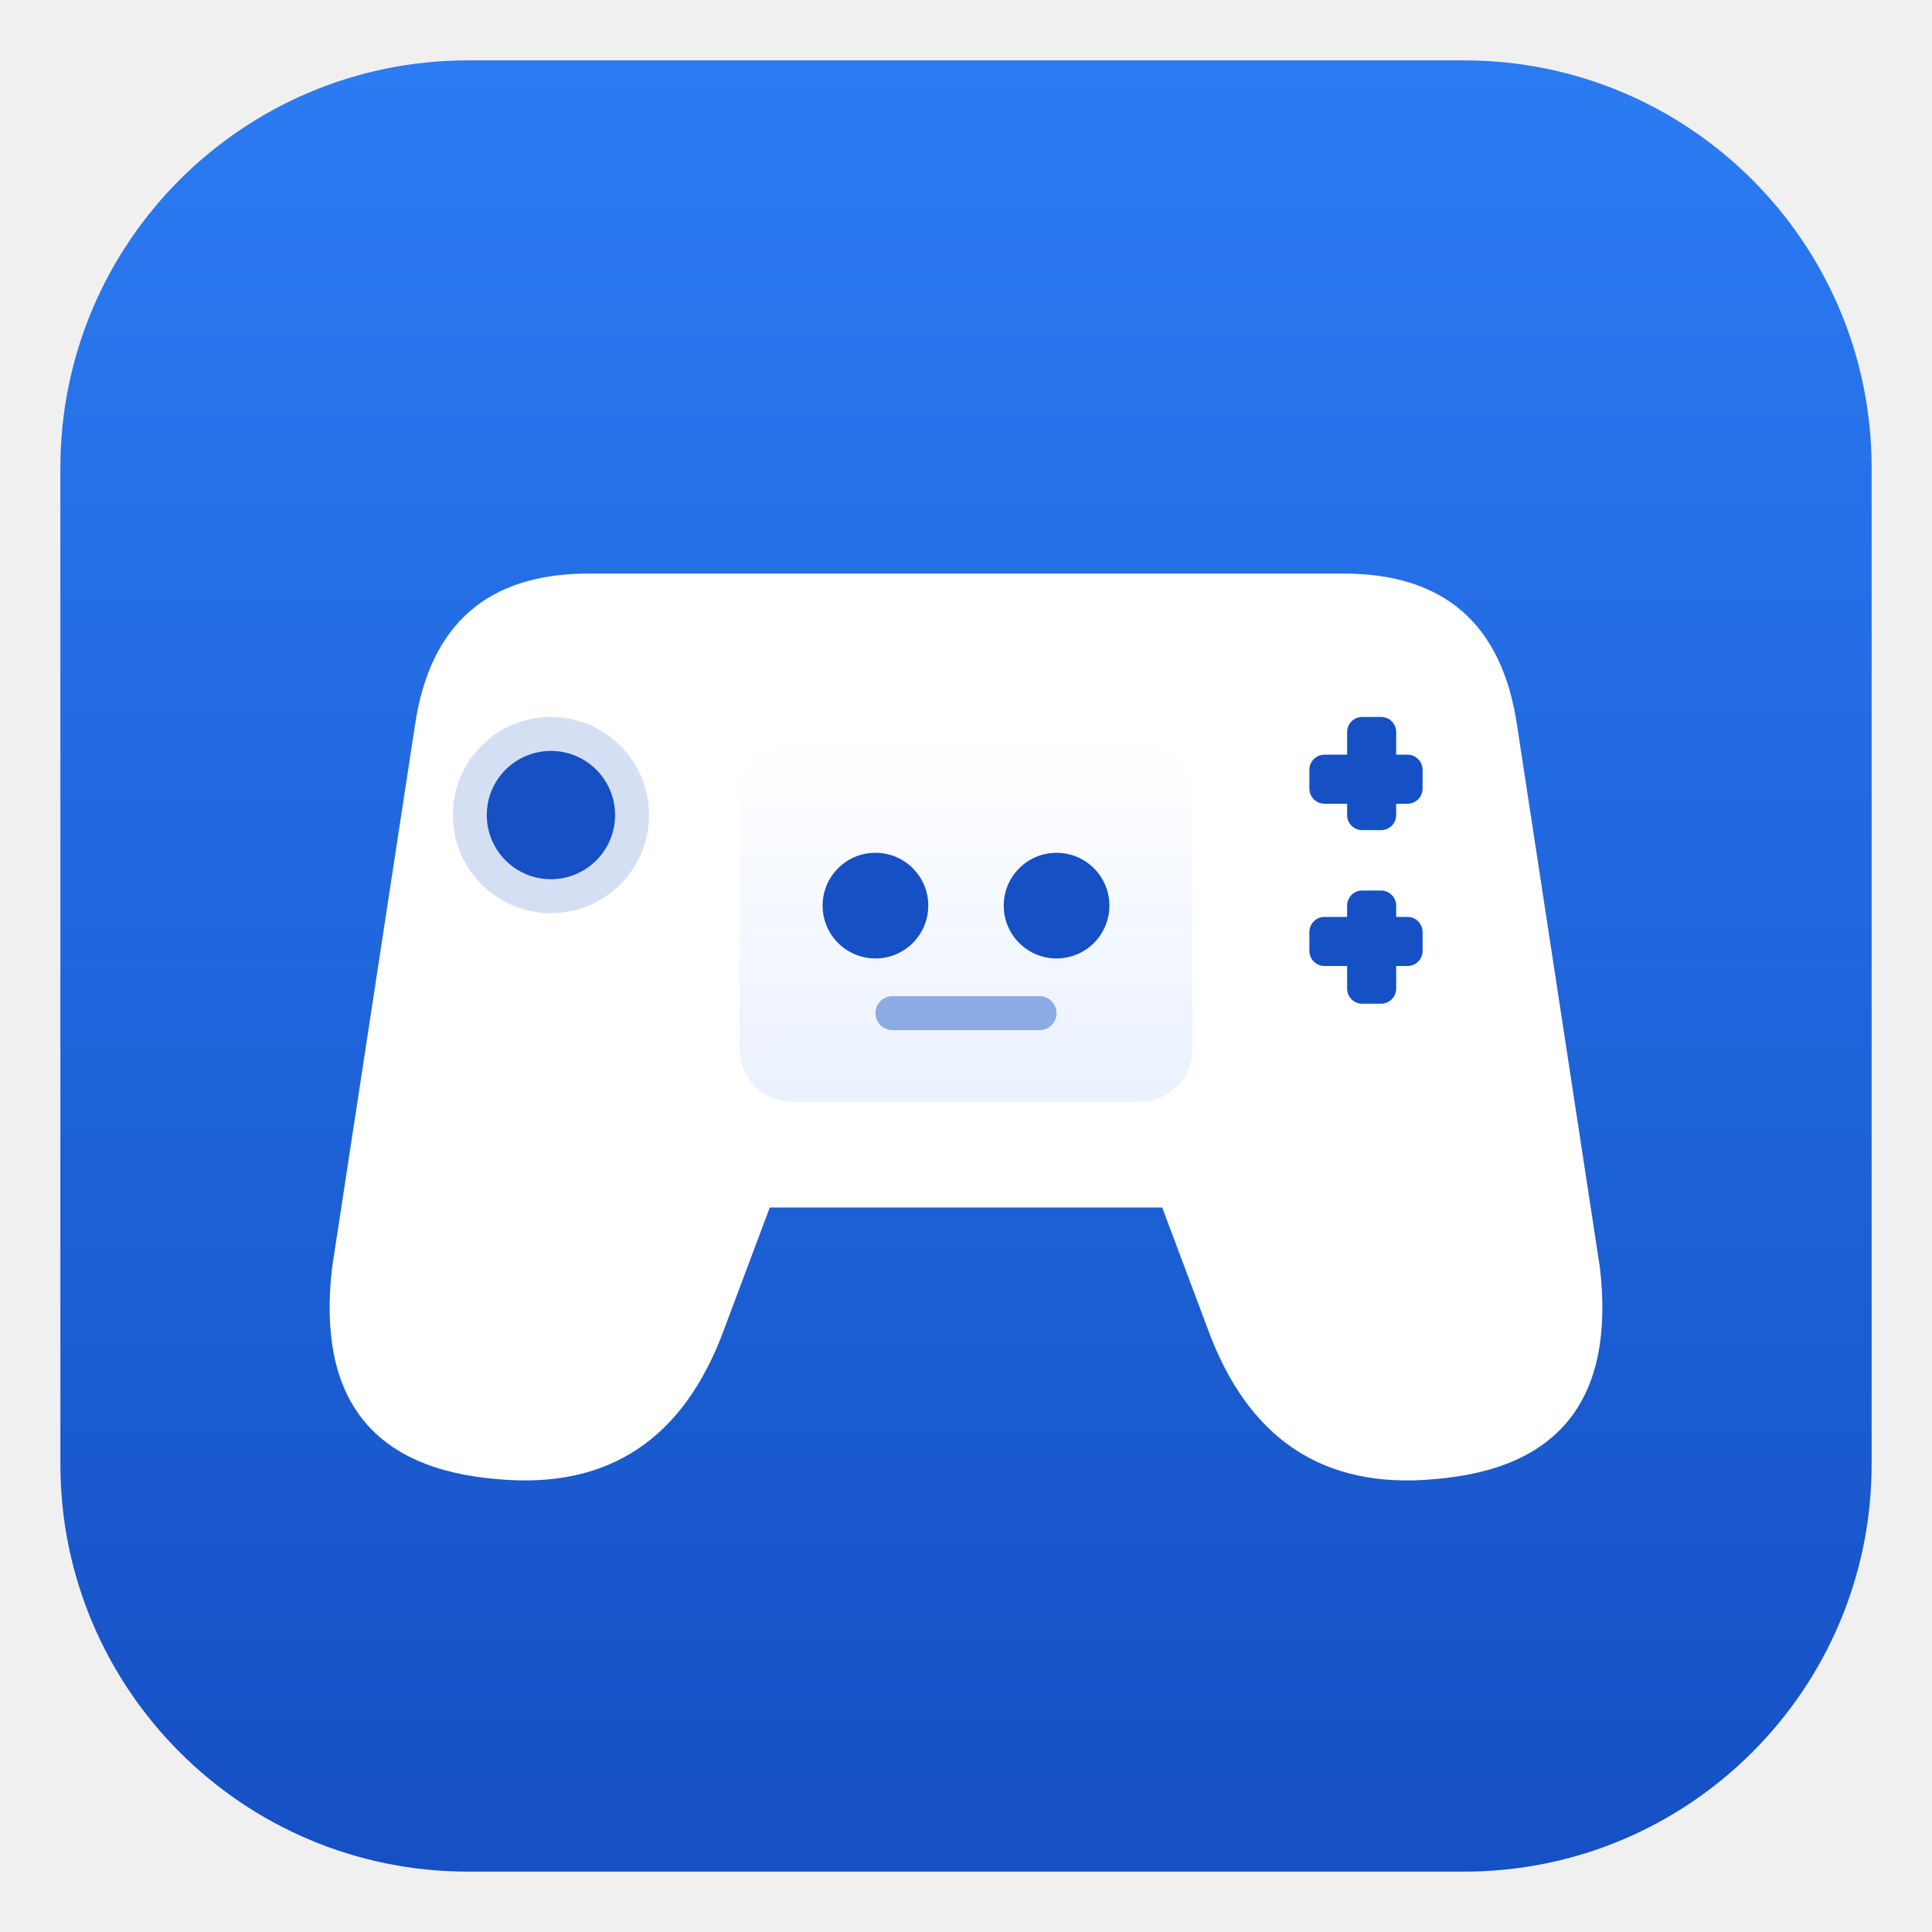
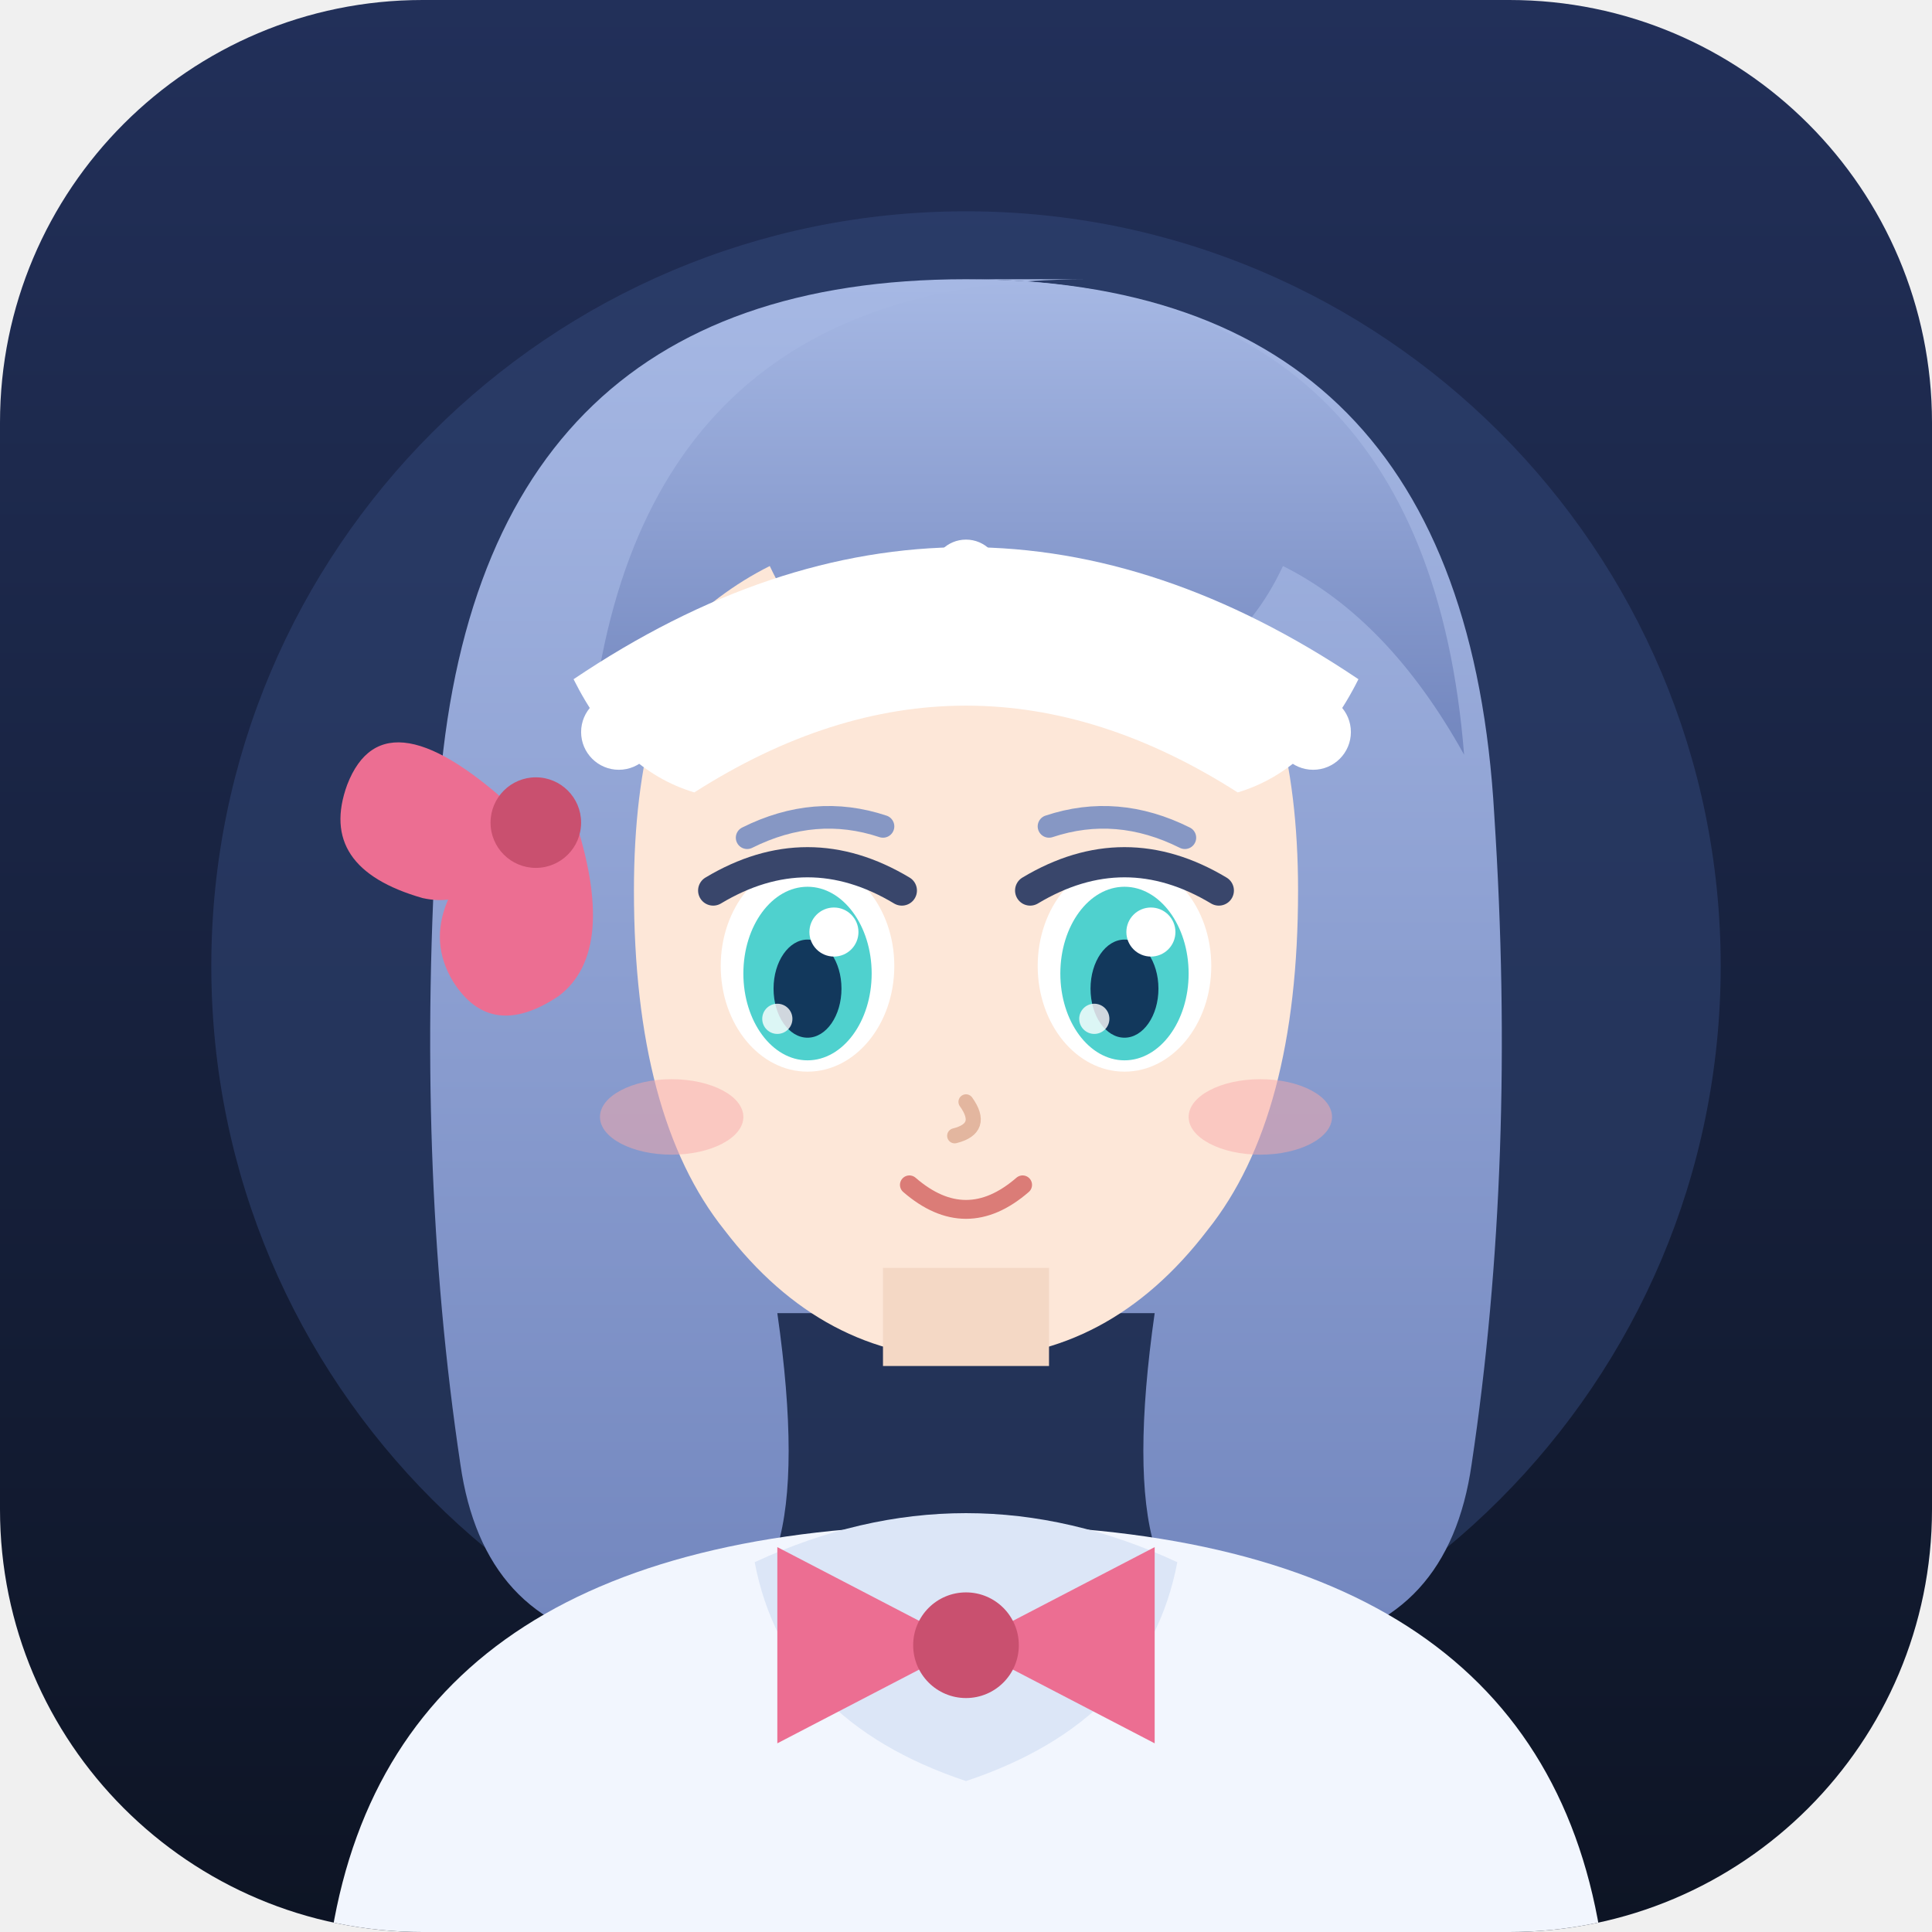
<svg xmlns="http://www.w3.org/2000/svg" viewBox="0 0 512 512" width="512" height="512">
  <defs>
-     <linearGradient id="tile" x1="0" y1="0" x2="0" y2="1">
-       <stop offset="0" stop-color="#2B7BF3" />
-       <stop offset="1" stop-color="#1550C4" />
+     <linearGradient id="bg" x1="0" y1="0" x2="0" y2="1">
+       <stop offset="0" stop-color="#22305A" />
+       <stop offset="1" stop-color="#0D1424" />
    </linearGradient>
-     <linearGradient id="screen" x1="0" y1="0" x2="0" y2="1">
-       <stop offset="0" stop-color="#FFFFFF" />
-       <stop offset="1" stop-color="#EAF1FF" />
+     <linearGradient id="hair" x1="0" y1="0" x2="0" y2="1">
+       <stop offset="0" stop-color="#A6B8E4" />
+       <stop offset="1" stop-color="#7286BE" />
    </linearGradient>
+     <clipPath id="clip">
+       <rect width="512" height="512" rx="112" />
+     </clipPath>
  </defs>
-   <rect x="16" y="16" width="480" height="480" rx="108" fill="url(#tile)" />
-   <path fill="#FFFFFF" d="     M 156 152     H 356     Q 396 152 402 192     L 424 336     Q 430 388 380 392     Q 336 396 320 352     L 308 320     H 204     L 192 352     Q 176 396 132 392     Q 82 388 88 336     L 110 192     Q 116 152 156 152     Z" />
-   <rect x="196" y="196" width="120" height="96" rx="14" fill="url(#screen)" />
-   <circle cx="232" cy="240" r="14" fill="#1550C4" />
-   <circle cx="280" cy="240" r="14" fill="#1550C4" />
-   <rect x="232" y="264" width="48" height="9" rx="4.5" fill="#1550C4" opacity="0.45" />
-   <circle cx="146" cy="216" r="26" fill="#1550C4" opacity="0.18" />
-   <circle cx="146" cy="216" r="17" fill="#1550C4" />
-   <g fill="#1550C4">
-     <rect x="357" y="190" width="13" height="30" rx="4" />
-     <rect x="357" y="236" width="13" height="30" rx="4" />
-     <rect x="347" y="200" width="30" height="13" rx="4" />
-     <rect x="347" y="243" width="30" height="13" rx="4" />
+   <g clip-path="url(#clip)">
+     <rect width="512" height="512" fill="url(#bg)" />
+     <circle cx="256" cy="256" r="200" fill="#34497C" opacity="0.5" />
+     <path fill="url(#hair)" d="M 256 74 q 132 0 140 142 q 6 92 -6 172 q -6 42 -44 48 q -30 4 -40 -26 q -6 -20 0 -62 h -100 q 6 42 0 62 q -10 30 -40 26 q -38 -6 -44 -48 q -12 -80 -6 -172 q 8 -142 140 -142 z" />
+     <path fill="#FDE7D8" d="M 256 132 q 88 0 88 104 q 0 60 -24 90 q -26 34 -64 34 q -38 0 -64 -34 q -24 -30 -24 -90 q 0 -104 88 -104 z" />
+     <path fill="url(#hair)" d="M 256 74 q 122 0 132 126 q -20 -36 -48 -50 q -14 30 -46 34 q -8 -20 -22 -26 q -14 6 -22 26 q -32 -4 -46 -34 q -28 14 -48 50 q 10 -126 132 -126 z" />
+     <path d="M 198 222 q 18 -9 36 -3" stroke="#8697C4" stroke-width="6" fill="none" stroke-linecap="round" />
+     <path d="M 278 219 q 18 -6 36 3" stroke="#8697C4" stroke-width="6" fill="none" stroke-linecap="round" />
+     <ellipse cx="214" cy="256" rx="23" ry="28" fill="#FFFFFF" />
+     <ellipse cx="298" cy="256" rx="23" ry="28" fill="#FFFFFF" />
+     <ellipse cx="214" cy="258" rx="17" ry="23" fill="#4FD1CE" />
+     <ellipse cx="298" cy="258" rx="17" ry="23" fill="#4FD1CE" />
+     <ellipse cx="214" cy="262" rx="9" ry="13" fill="#12385C" />
+     <ellipse cx="298" cy="262" rx="9" ry="13" fill="#12385C" />
+     <circle cx="221" cy="247" r="6.5" fill="#FFFFFF" />
+     <circle cx="305" cy="247" r="6.5" fill="#FFFFFF" />
+     <circle cx="206" cy="270" r="4" fill="#FFFFFF" opacity="0.8" />
+     <circle cx="290" cy="270" r="4" fill="#FFFFFF" opacity="0.8" />
+     <path d="M 189 236 q 25 -15 50 0" stroke="#39466B" stroke-width="8" fill="none" stroke-linecap="round" />
+     <path d="M 273 236 q 25 -15 50 0" stroke="#39466B" stroke-width="8" fill="none" stroke-linecap="round" />
+     <ellipse cx="178" cy="296" rx="19" ry="10" fill="#F8A9A9" opacity="0.5" />
+     <ellipse cx="334" cy="296" rx="19" ry="10" fill="#F8A9A9" opacity="0.5" />
+     <path d="M 256 292 q 5 7 -3 9" stroke="#E3B69F" stroke-width="4" fill="none" stroke-linecap="round" />
+     <path d="M 241 314 q 15 13 30 0" stroke="#DB7C77" stroke-width="5" fill="none" stroke-linecap="round" />
+     <path fill="#FFFFFF" d="M 152 180 q 104 -70 208 0 q -12 24 -32 30 q -72 -46 -144 0 q -20 -6 -32 -30 z" />
+     <g fill="#FFFFFF">
+       <circle cx="164" cy="194" r="10" />
+       <circle cx="202" cy="166" r="9" />
+       <circle cx="256" cy="152" r="9" />
+       <circle cx="310" cy="166" r="9" />
+       <circle cx="348" cy="194" r="10" />
+     </g>
+     <path fill="#EC6E92" d="M 138 216 q -36 -34 -46 -8 q -8 22 20 30 q 18 4 26 -22 z" />
+     <path fill="#EC6E92" d="M 138 216 q -30 24 -18 44 q 10 16 28 4 q 16 -12 4 -48 z" />
+     <circle cx="142" cy="218" r="12" fill="#C9506F" />
+     <rect x="234" y="336" width="44" height="26" fill="#F4D8C5" />
+     <path fill="#F2F6FE" d="M 88 512 q 18 -108 168 -108 q 150 0 168 108 z" />
+     <path fill="#DCE6F7" d="M 200 414 q 56 -26 112 0 q -8 42 -56 58 q -48 -16 -56 -58 z" />
+     <path fill="#EC6E92" d="M 256 436 l -50 -26 v 52 z" />
+     <path fill="#EC6E92" d="M 256 436 l 50 -26 v 52 z" />
+     <circle cx="256" cy="436" r="14" fill="#C9506F" />
  </g>
</svg>
